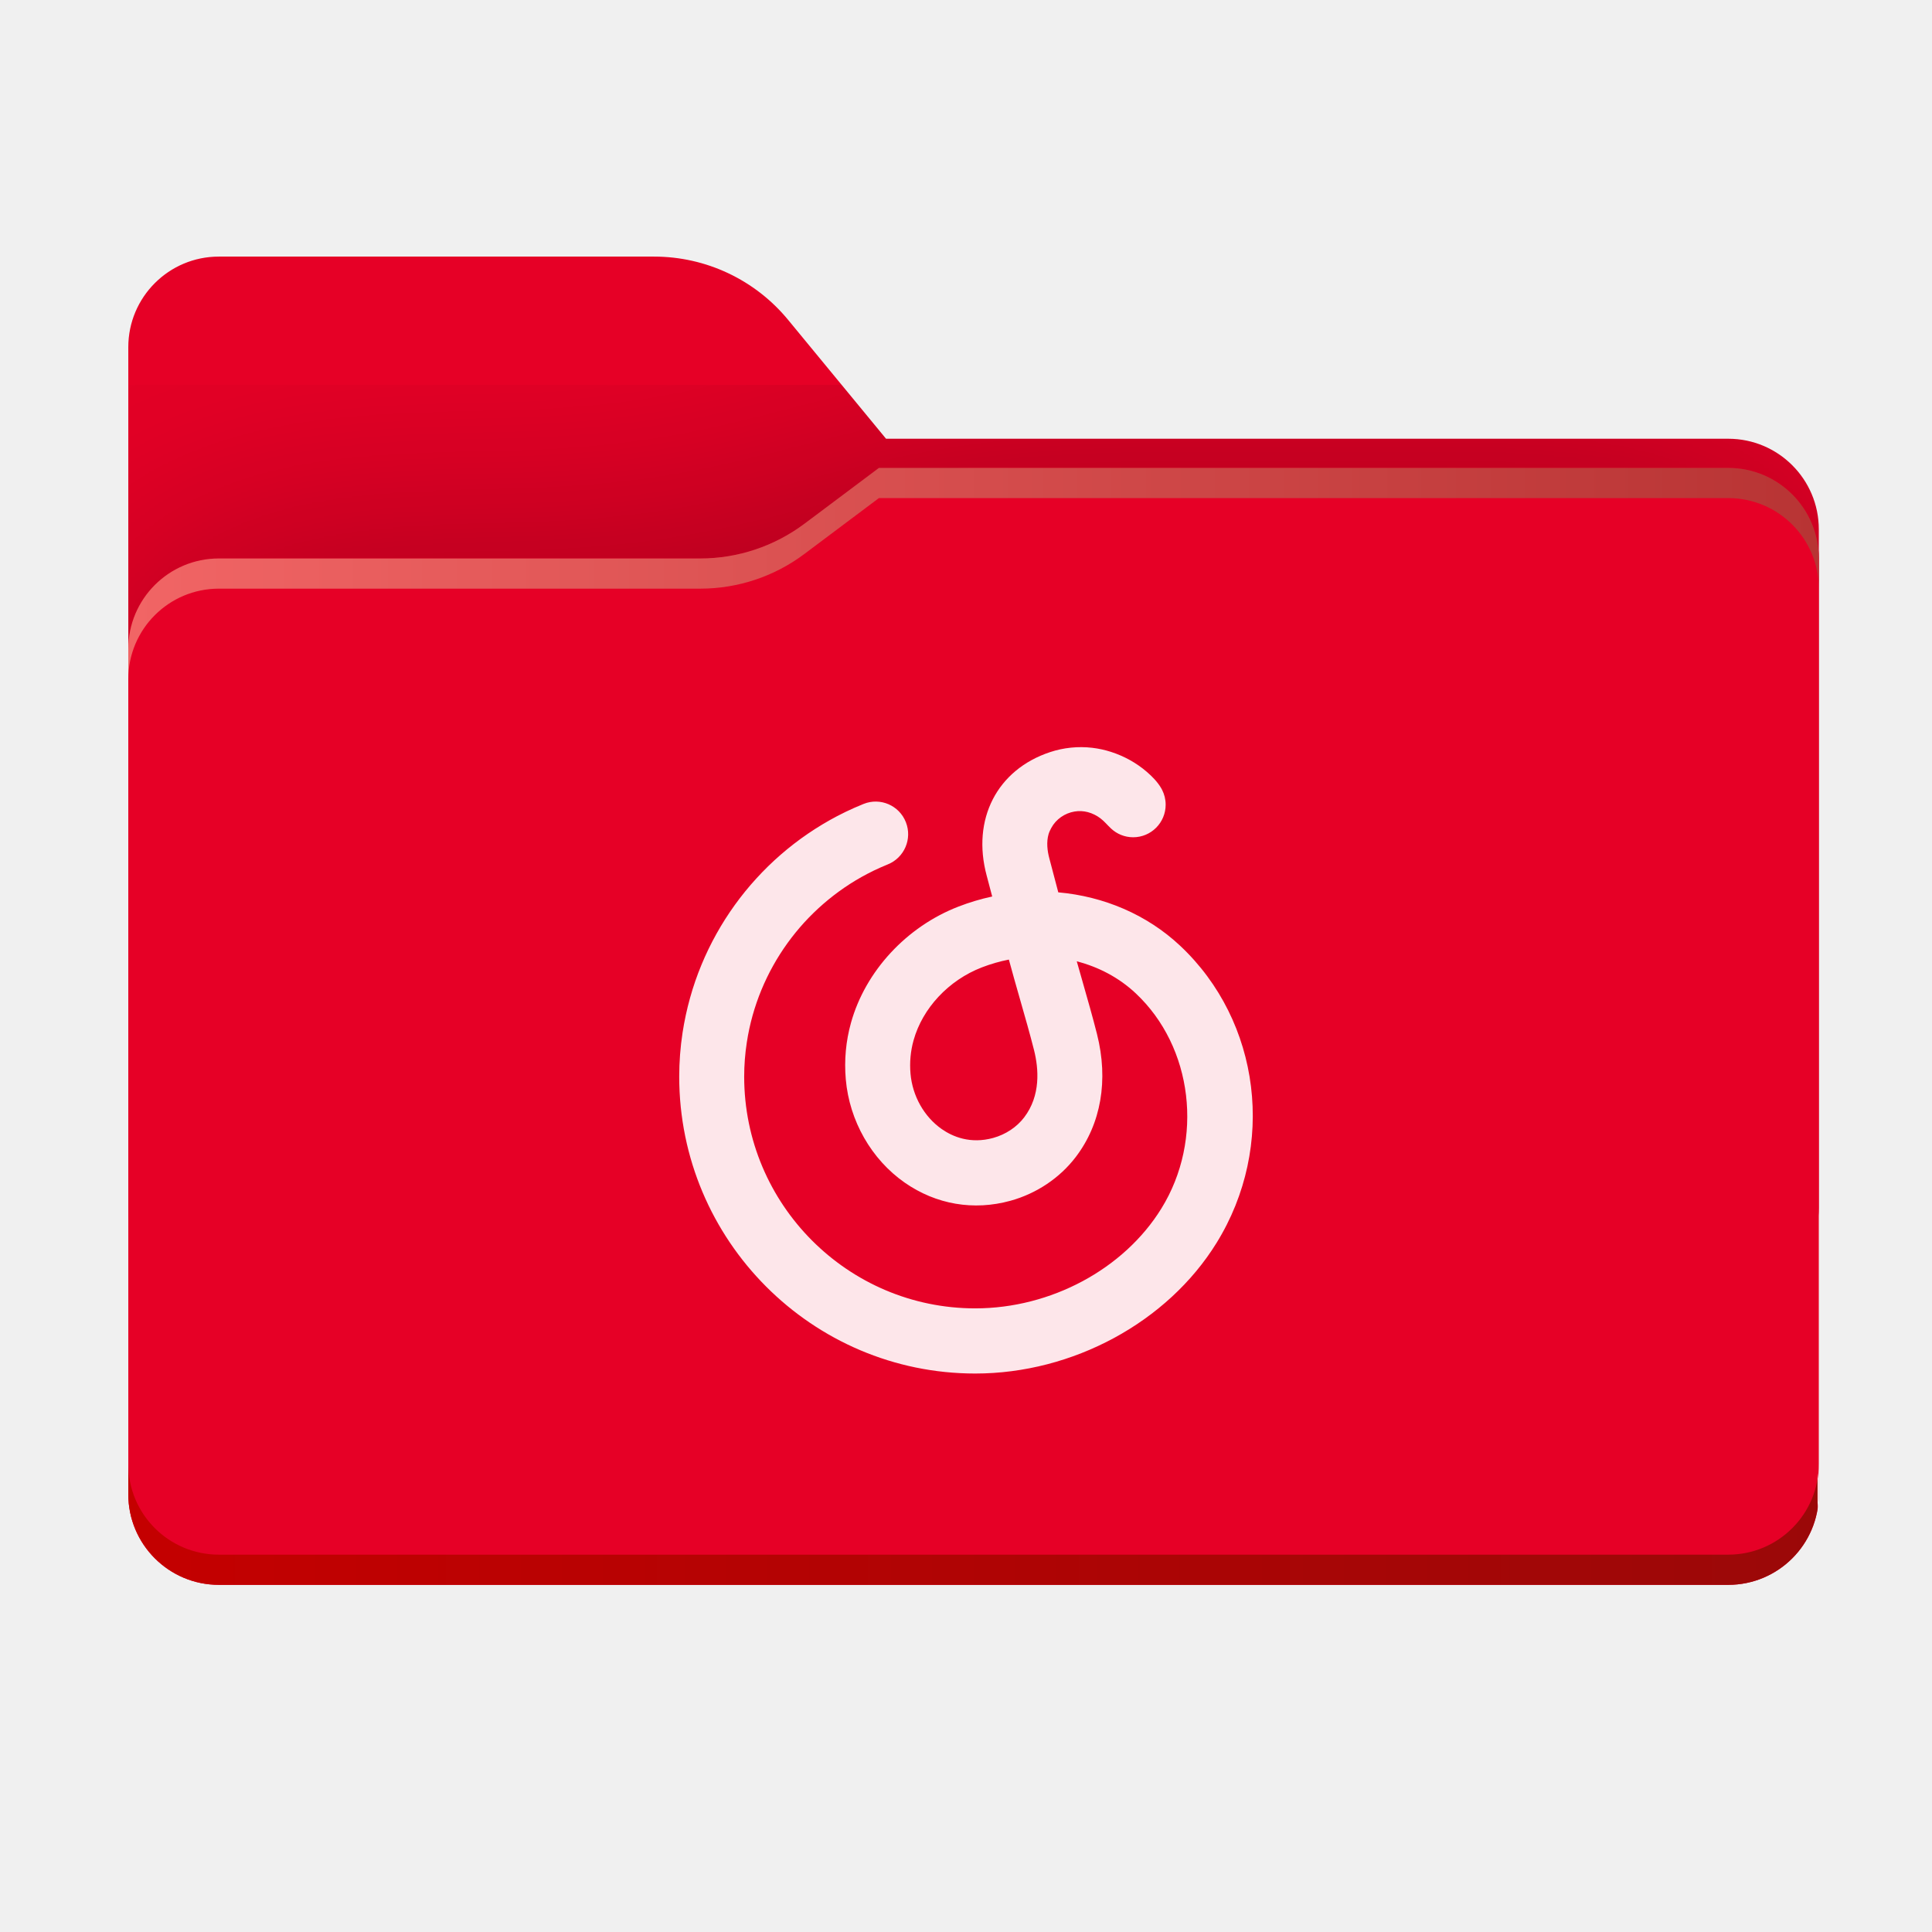
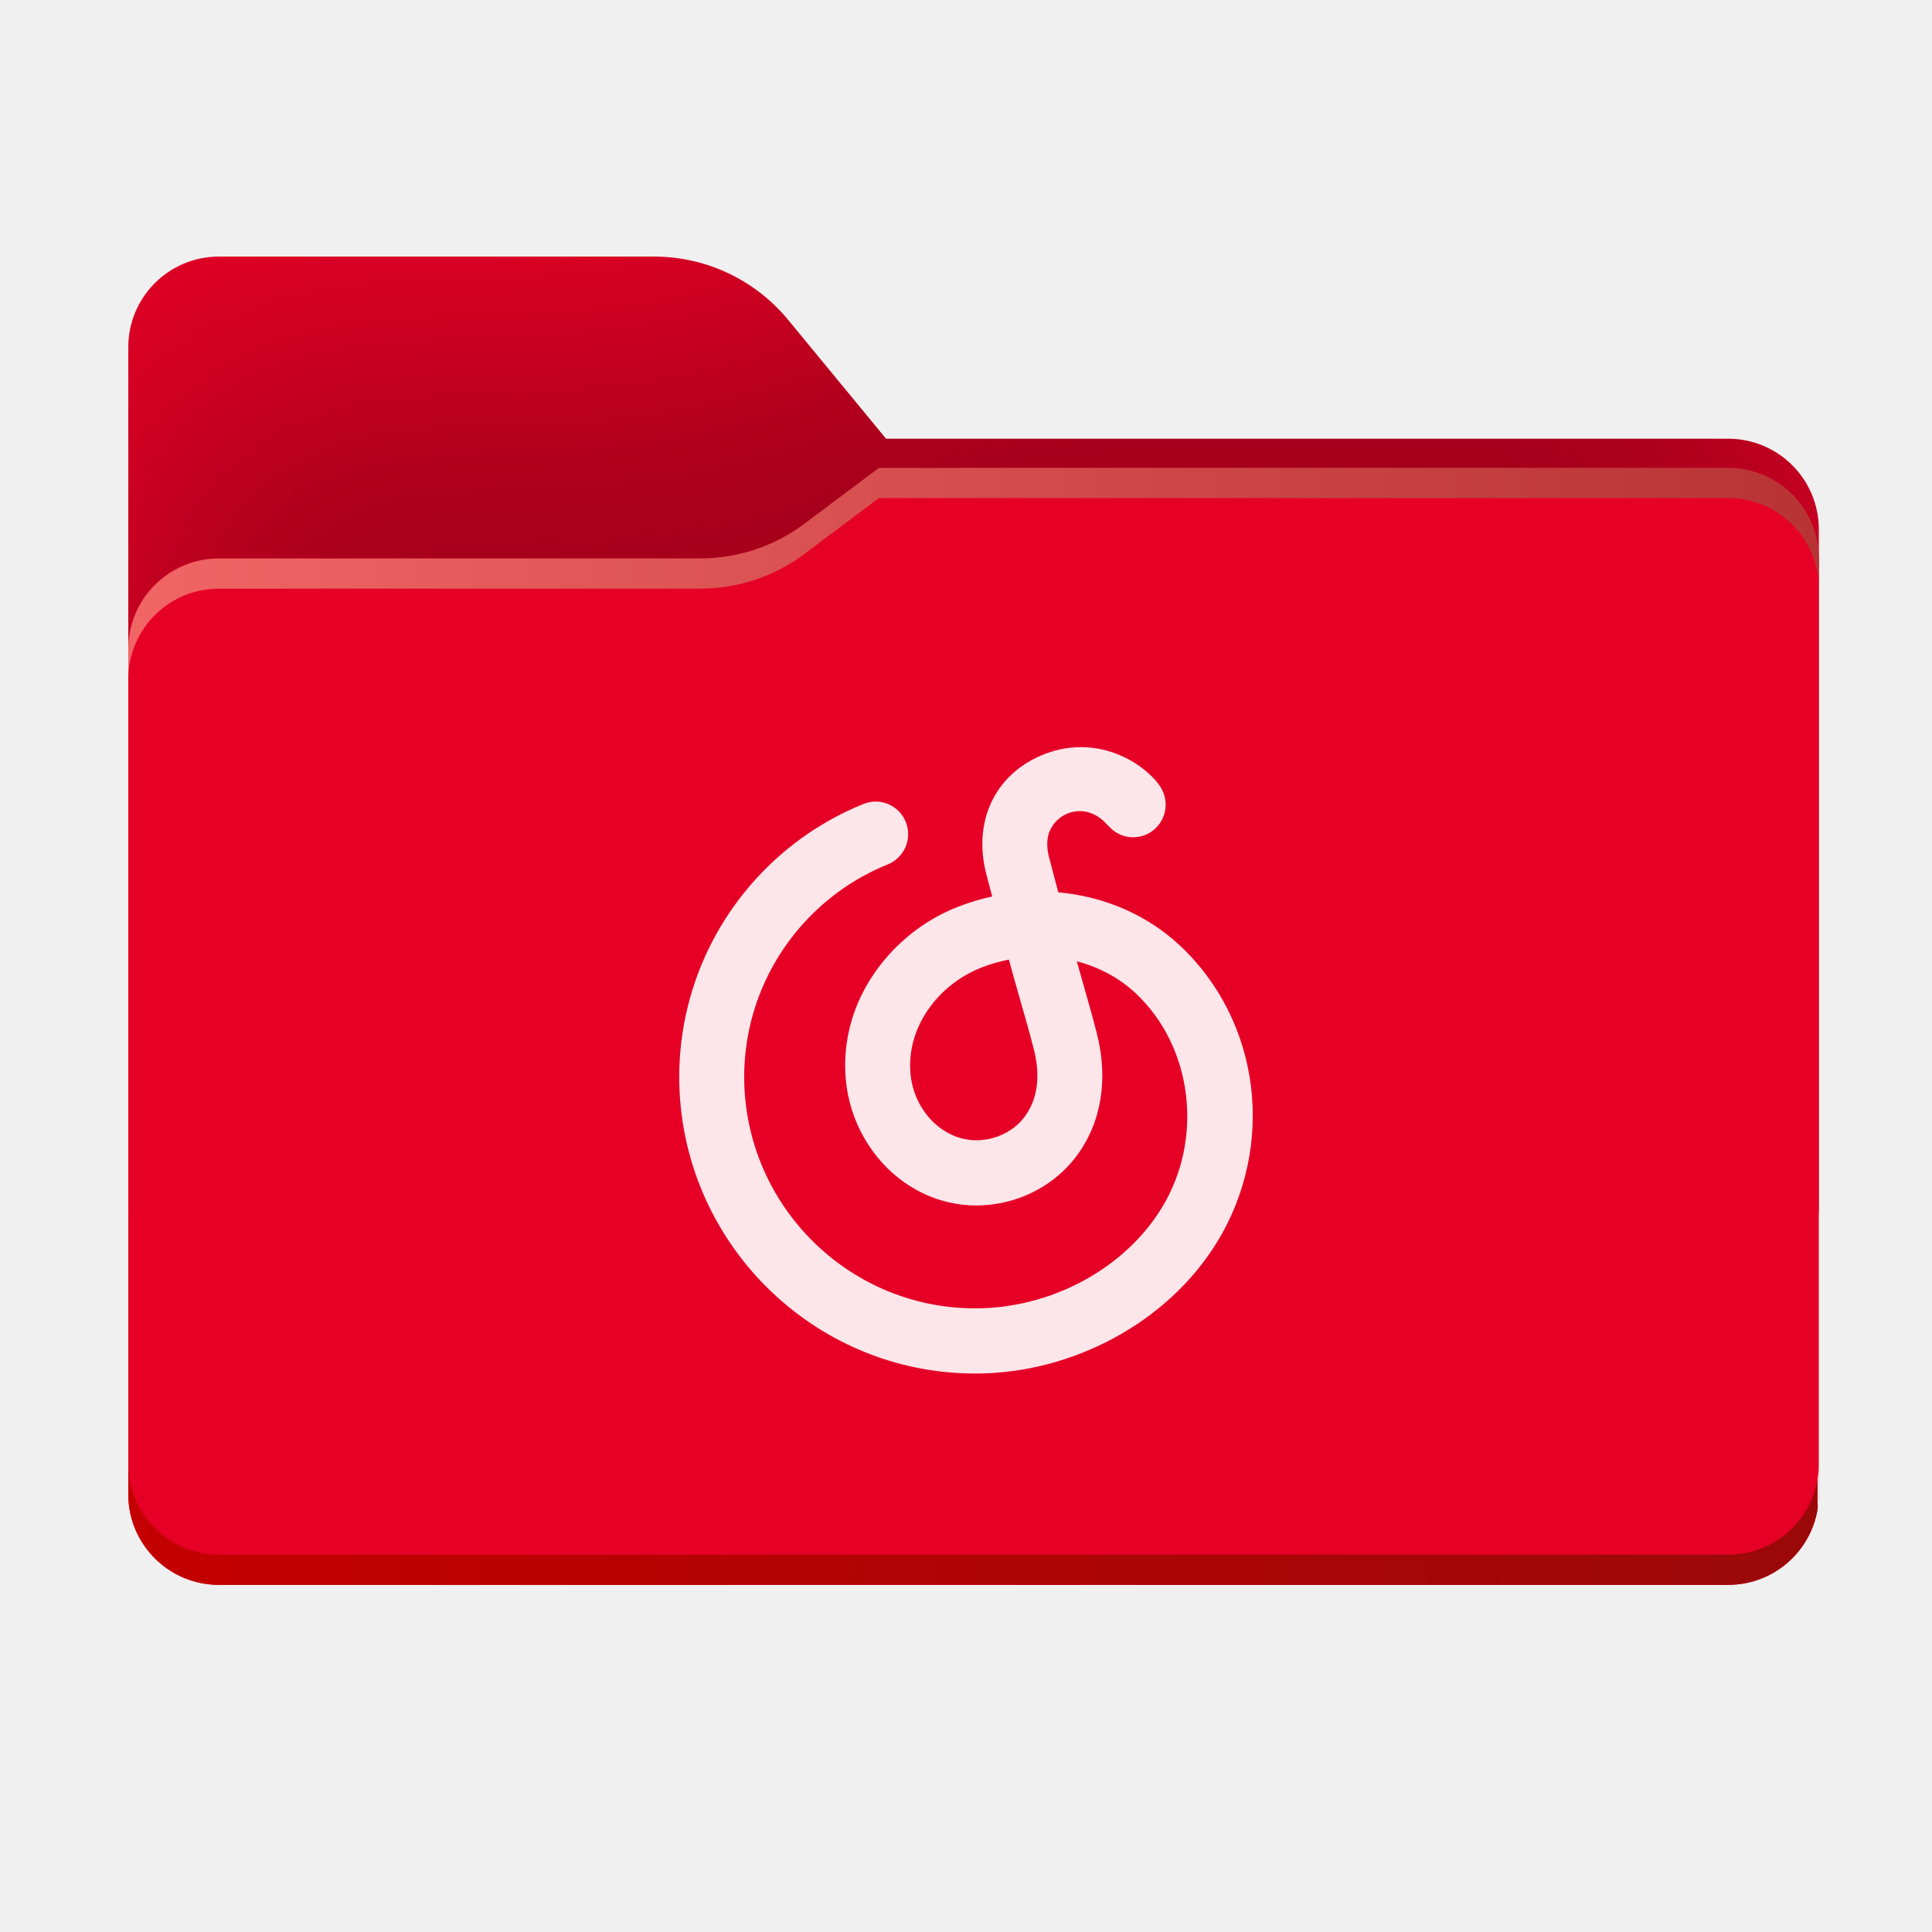
<svg xmlns="http://www.w3.org/2000/svg" fill="none" version="1.1" width="256" height="256" viewBox="0 0 256 256">
  <defs>
    <clipPath id="master_svg0_3_0">
      <rect x="0" y="0" width="256" height="256" rx="0" />
    </clipPath>
    <mask id="master_svg1_3_00" style="mask-type:alpha" maskUnits="objectBoundingBox">
      <g>
        <g>
          <path d="M104.425,42.378C100.056,37.073,93.544,34,86.671,34L29,34C22.373,34,17,39.373,17,46L17,58.137L17,68.2L17,160C17,166.627,22.373,172,29,172L229,172C235.627,172,241,166.627,241,160L241,70.137C241,63.51,235.627,58.137,229,58.137L117.404,58.137L104.425,42.378Z" fill-rule="evenodd" fill="#FFFFFF" fill-opacity="1" style="mix-blend-mode:passthrough" />
        </g>
      </g>
    </mask>
-     <filter id="master_svg2_3_03" filterUnits="objectBoundingBox" color-interpolation-filters="sRGB" x="-0.33" y="-0.673" width="1.661" height="2.345">
+     <filter id="master_svg2_3_03" filterUnits="objectBoundingBox" color-interpolation-filters="sRGB" x="-0.33" y="-0.536" width="1.661" height="2.072">
      <feFlood flood-opacity="0" result="BackgroundImageFix" />
      <feBlend mode="normal" in="SourceGraphic" in2="BackgroundImageFix" result="shape" />
      <feGaussianBlur stdDeviation="18.5" result="effect1_foregroundBlur" />
    </filter>
    <linearGradient x1="0" y1="0.5" x2="1" y2="0.5" id="master_svg3_4_490">
      <stop offset="0%" stop-color="#F16565" stop-opacity="1" />
      <stop offset="100%" stop-color="#B83434" stop-opacity="1" />
    </linearGradient>
    <linearGradient x1="0" y1="0.5" x2="1" y2="0.5" id="master_svg4_4_084">
      <stop offset="0%" stop-color="#C40000" stop-opacity="1" />
      <stop offset="100%" stop-color="#9B0808" stop-opacity="1" />
      <stop offset="100%" stop-color="#FFFFFF" stop-opacity="1" />
    </linearGradient>
  </defs>
  <g clip-path="url(#master_svg0_3_0)">
    <g>
      <path d="M104.425,42.378C100.056,37.073,93.544,34,86.671,34L29,34C22.373,34,17,39.373,17,46L17,58.137L17,68.2L17,160C17,166.627,22.373,172,29,172L229,172C235.627,172,241,166.627,241,160L241,70.137C241,63.51,235.627,58.137,229,58.137L117.404,58.137L104.425,42.378Z" fill-rule="evenodd" fill="#E60026" fill-opacity="1" style="mix-blend-mode:passthrough" />
    </g>
    <g mask="url(#master_svg1_3_00)">
      <g>
        <g style="mix-blend-mode:multiply" filter="url(#master_svg2_3_03)">
          <g>
-             <path d="M92.789,74C97.764,74,102.605,72.387,106.586,69.402L116.459,62L229,62C235.627,62,241,67.373,241,74L241,108L241,160C241,166.627,235.627,172,229,172L29,172C22.373,172,17,166.627,17,160L17,108L17,86C17,79.373,22.373,74,29,74L87,74L92.789,74Z" fill-rule="evenodd" fill="#000000" fill-opacity="0.3" style="mix-blend-mode:passthrough" />
+             <path d="M92.789,49.055C97.764,49.055,102.605,47.031,106.586,43.287L116.459,34L229,34C235.627,34,241,40.74,241,49.055L241,91.709L241,156.945C241,165.259,235.627,172,229,172L29,172C22.373,172,17,165.259,17,156.945L17,91.709L17,64.109C17,55.795,22.373,49.055,29,49.055L87,49.055L92.789,49.055Z" fill-rule="evenodd" fill="#000000" fill-opacity="0.3" style="mix-blend-mode:passthrough" />
          </g>
        </g>
      </g>
    </g>
    <g>
      <g>
        <path d="M92.789,74C97.764,74,102.605,72.387,106.586,69.402C112.995,64.597,120.789,62,128.799,62L229,62C235.627,62,241,67.373,241,74L241,108L241,198C241,204.627,235.627,210,229,210L29,210C22.373,210,17,204.627,17,198L17,108L17,86C17,79.373,22.373,74,29,74L87,74L92.789,74Z" fill-rule="evenodd" fill="#E60026" fill-opacity="1" />
      </g>
      <g>
        <path d="M106.59,69.4C102.61,72.38,97.77,74,92.79,74L29,74C22.37,74,17,79.37,17,86L17,90C17,83.37,22.37,78,29,78L92.79,78C97.77,78,102.61,76.39,106.59,73.4L116.46,66L229,66C235.63,66,241,71.37,241,78L241,74C241,67.37,235.63,62,229,62L116.46,62L106.59,69.4Z" fill-rule="evenodd" fill="url(#master_svg3_4_490)" fill-opacity="1" style="mix-blend-mode:passthrough" />
      </g>
    </g>
    <g>
      <path d="M17,194L17,198C17,204.63,22.37,210,29,210L229,210C235.63,210,241,204.63,241,198L241,194C241,200.63,235.63,206,229,206L29,206C22.37,206,17,200.63,17,194Z" fill-rule="evenodd" fill="url(#master_svg4_4_084)" fill-opacity="1" style="mix-blend-mode:passthrough" />
    </g>
    <g>
      <path d="M129.223,182C142.145,182,154.696,175.207,161.198,164.694C169.111,151.909,167.072,135.34,156.354,125.298C151.965,121.185,146.253,118.771,140.229,118.241C139.91,117.025,139.425,115.166,139.052,113.773C138.77,112.742,138.639,111.573,138.941,110.531C139.025,110.242,139.156,109.978,139.298,109.711C139.922,108.548,141.089,107.747,142.383,107.531C142.97,107.431,143.574,107.462,144.149,107.614C144.751,107.774,145.318,108.06,145.814,108.434C146.336,108.83,146.741,109.339,147.216,109.781C147.986,110.502,149.017,110.942,150.151,110.942C152.529,110.942,154.456,109.009,154.456,106.625C154.456,105.916,154.284,105.249,153.984,104.659C153.957,104.608,153.93,104.556,153.902,104.506C153.882,104.471,153.863,104.439,153.844,104.404C153.363,103.592,152.667,102.884,151.95,102.266C150.569,101.078,148.94,100.183,147.209,99.627C146.395,99.365,145.557,99.183,144.707,99.085C142.837,98.869,140.927,99.067,139.141,99.658C132.104,101.99,128.728,108.569,130.744,116.037C130.944,116.788,131.29,118.106,131.471,118.791C129.965,119.115,128.469,119.56,127.001,120.128C120.126,122.782,114.668,128.682,112.761,135.521C112.081,137.952,111.85,140.474,112.071,143.017C112.548,148.513,115.469,153.628,119.883,156.707C124.043,159.605,129.017,160.454,133.898,159.105C137.352,158.148,140.422,156.091,142.543,153.31C145.899,148.911,146.899,143.129,145.361,137.032C144.801,134.815,144.097,132.35,143.414,129.965C143.168,129.103,142.922,128.238,142.678,127.38C145.597,128.132,148.29,129.558,150.478,131.609C158.077,138.73,159.543,150.994,153.884,160.139C148.915,168.175,139.235,173.366,129.223,173.366C112.342,173.366,98.608,159.589,98.608,142.656C98.608,141.149,98.724,139.629,98.955,138.134C99.137,136.928,99.397,135.726,99.722,134.559C100.045,133.407,100.439,132.265,100.895,131.159C101.349,130.064,101.87,128.983,102.447,127.951C103.018,126.926,103.659,125.921,104.349,124.964C105.034,124.015,105.782,123.095,106.575,122.225C107.367,121.362,108.215,120.535,109.1,119.767C109.984,118.999,110.925,118.274,111.894,117.61C112.865,116.946,113.887,116.333,114.929,115.789C115.5,115.488,116.079,115.208,116.668,114.948C116.983,114.809,117.302,114.672,117.624,114.542C119.833,113.659,120.908,111.149,120.029,108.934C119.149,106.717,116.645,105.635,114.435,106.522C114.017,106.688,113.604,106.866,113.181,107.051C112.423,107.387,111.677,107.749,110.944,108.131C109.607,108.832,108.298,109.619,107.048,110.473C105.803,111.322,104.599,112.252,103.466,113.236C102.332,114.22,101.241,115.283,100.232,116.391C99.212,117.502,98.253,118.683,97.376,119.9C96.489,121.129,95.668,122.418,94.937,123.731C94.195,125.059,93.523,126.446,92.943,127.854C92.354,129.276,91.846,130.748,91.435,132.228C91.015,133.727,90.683,135.274,90.444,136.824C90.15,138.751,90,140.713,90,142.656C90,164.351,107.596,182,129.223,182ZM133.681,127.15C134.137,128.842,134.638,130.6,135.138,132.348C135.814,134.705,136.483,137.04,137.016,139.15C137.637,141.618,137.916,145.166,135.706,148.062C134.719,149.355,133.26,150.321,131.606,150.782C128.569,151.618,126.226,150.61,124.795,149.615C122.457,147.983,120.906,145.237,120.647,142.268C120.516,140.765,120.653,139.278,121.051,137.85C122.239,133.583,125.705,129.882,130.094,128.186C131.273,127.731,132.473,127.386,133.681,127.15Z" fill-rule="evenodd" fill="#FFFFFF" fill-opacity="0.9" />
    </g>
  </g>
</svg>
